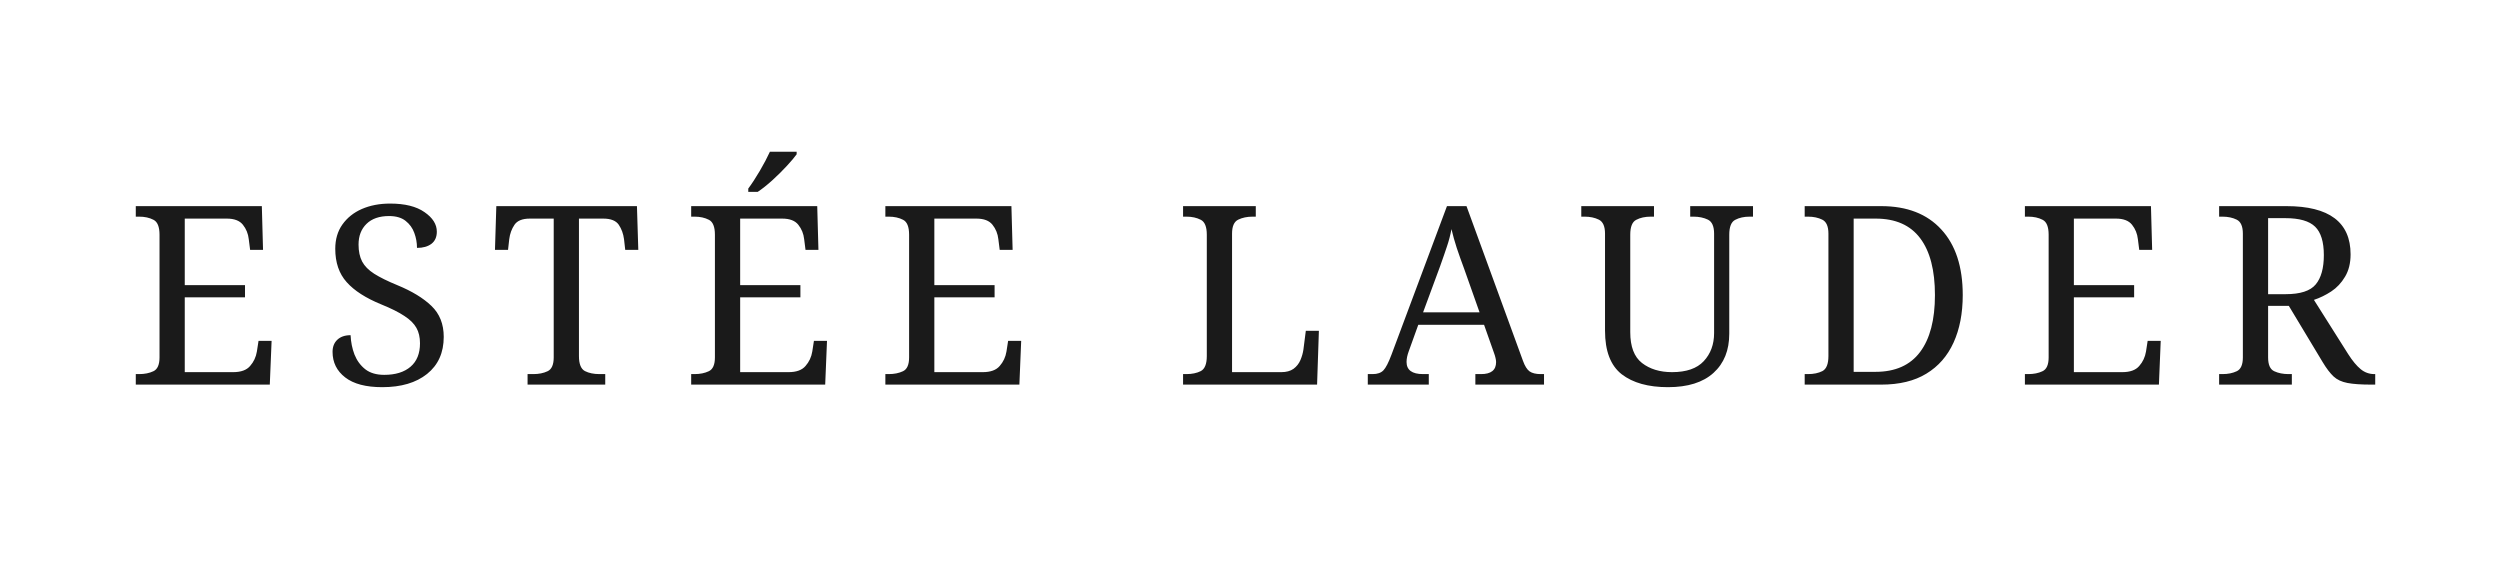
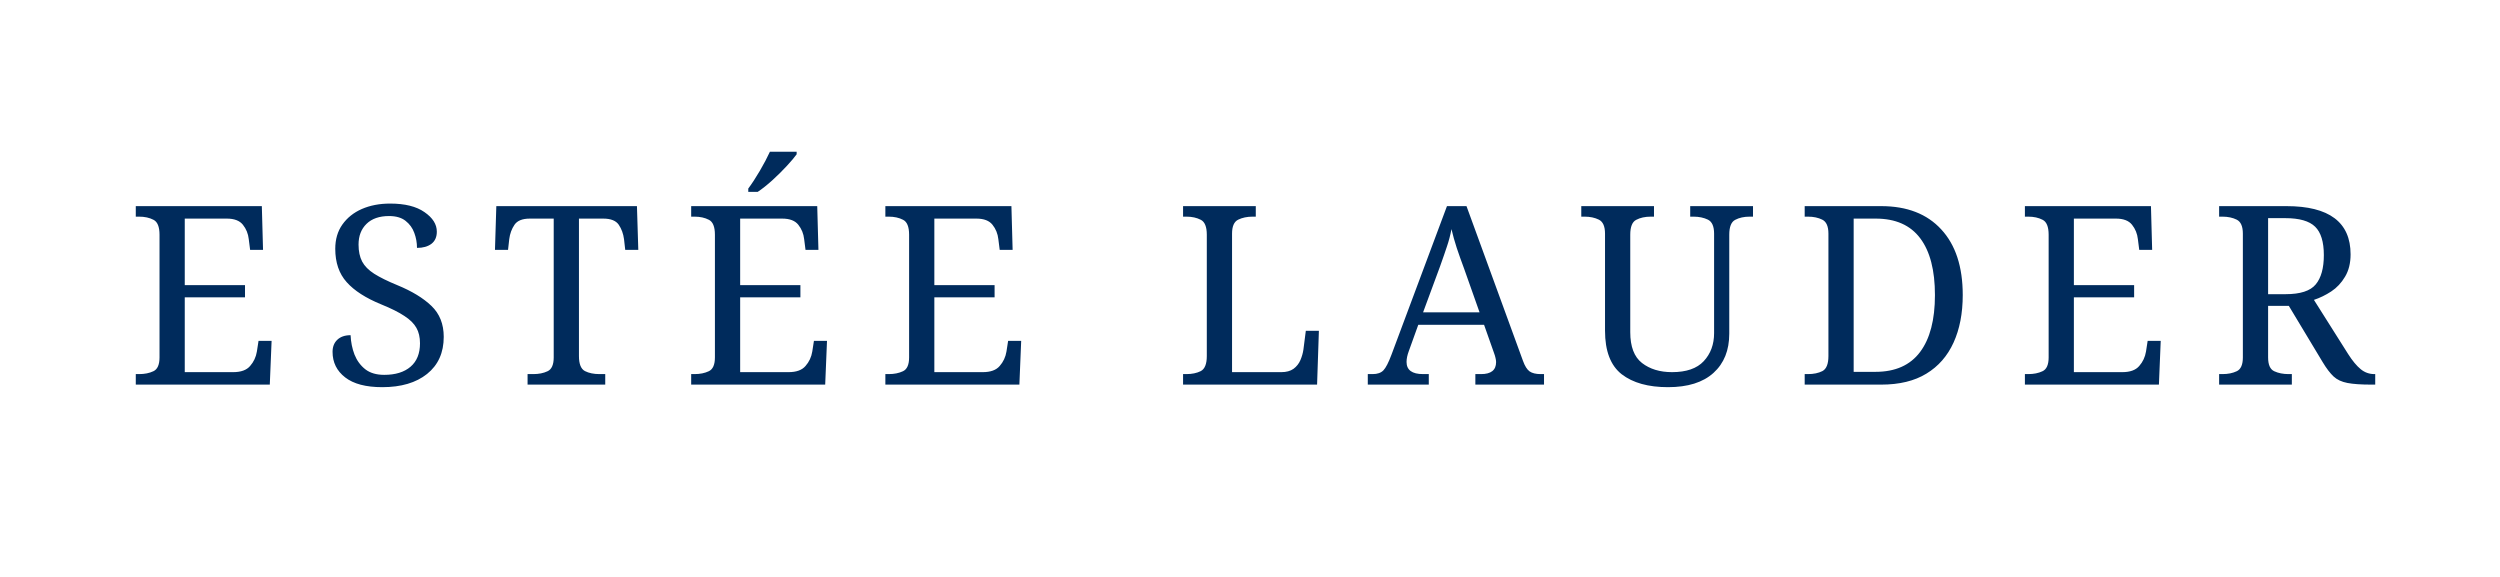
<svg xmlns="http://www.w3.org/2000/svg" viewBox="0 0 260 60">
-   <text x="130" y="40" text-anchor="middle" font-family="'Didot', 'Bodoni MT', Georgia, serif" font-size="26" font-weight="400" letter-spacing="4" fill="#1a1a1a">ESTÉE LAUDER</text>
+   <text x="130" y="40" text-anchor="middle" font-family="'Didot', 'Bodoni MT', Georgia, serif" font-size="26" font-weight="400" letter-spacing="4" fill="#002B5C">ESTÉE LAUDER</text>
</svg>
